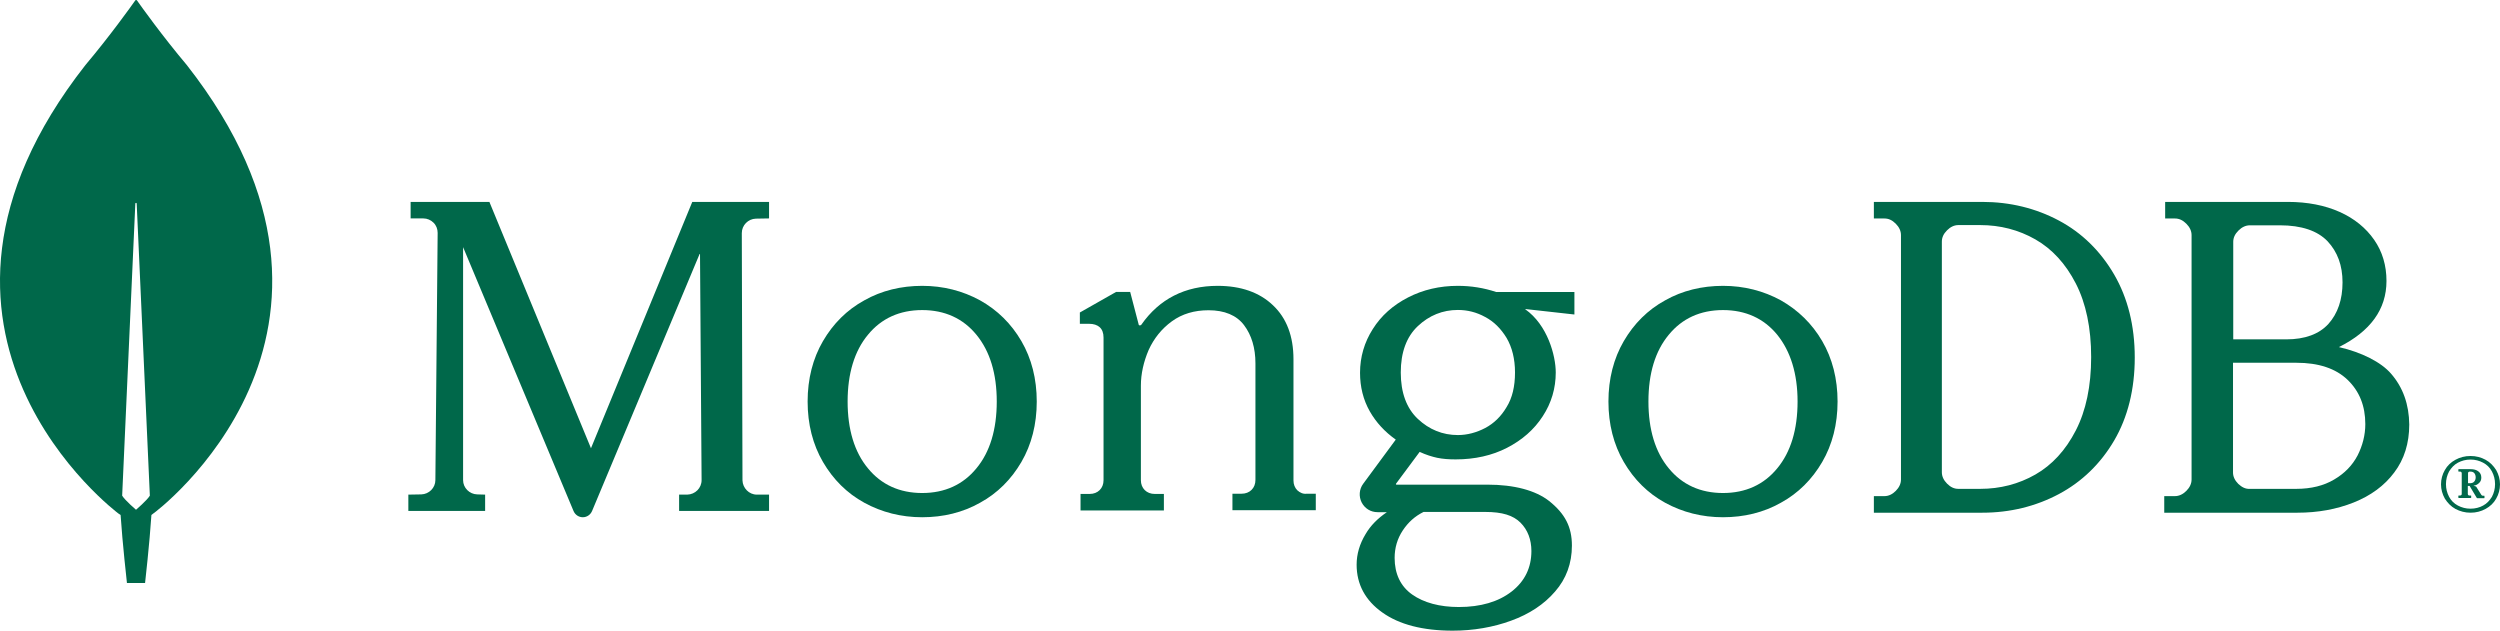
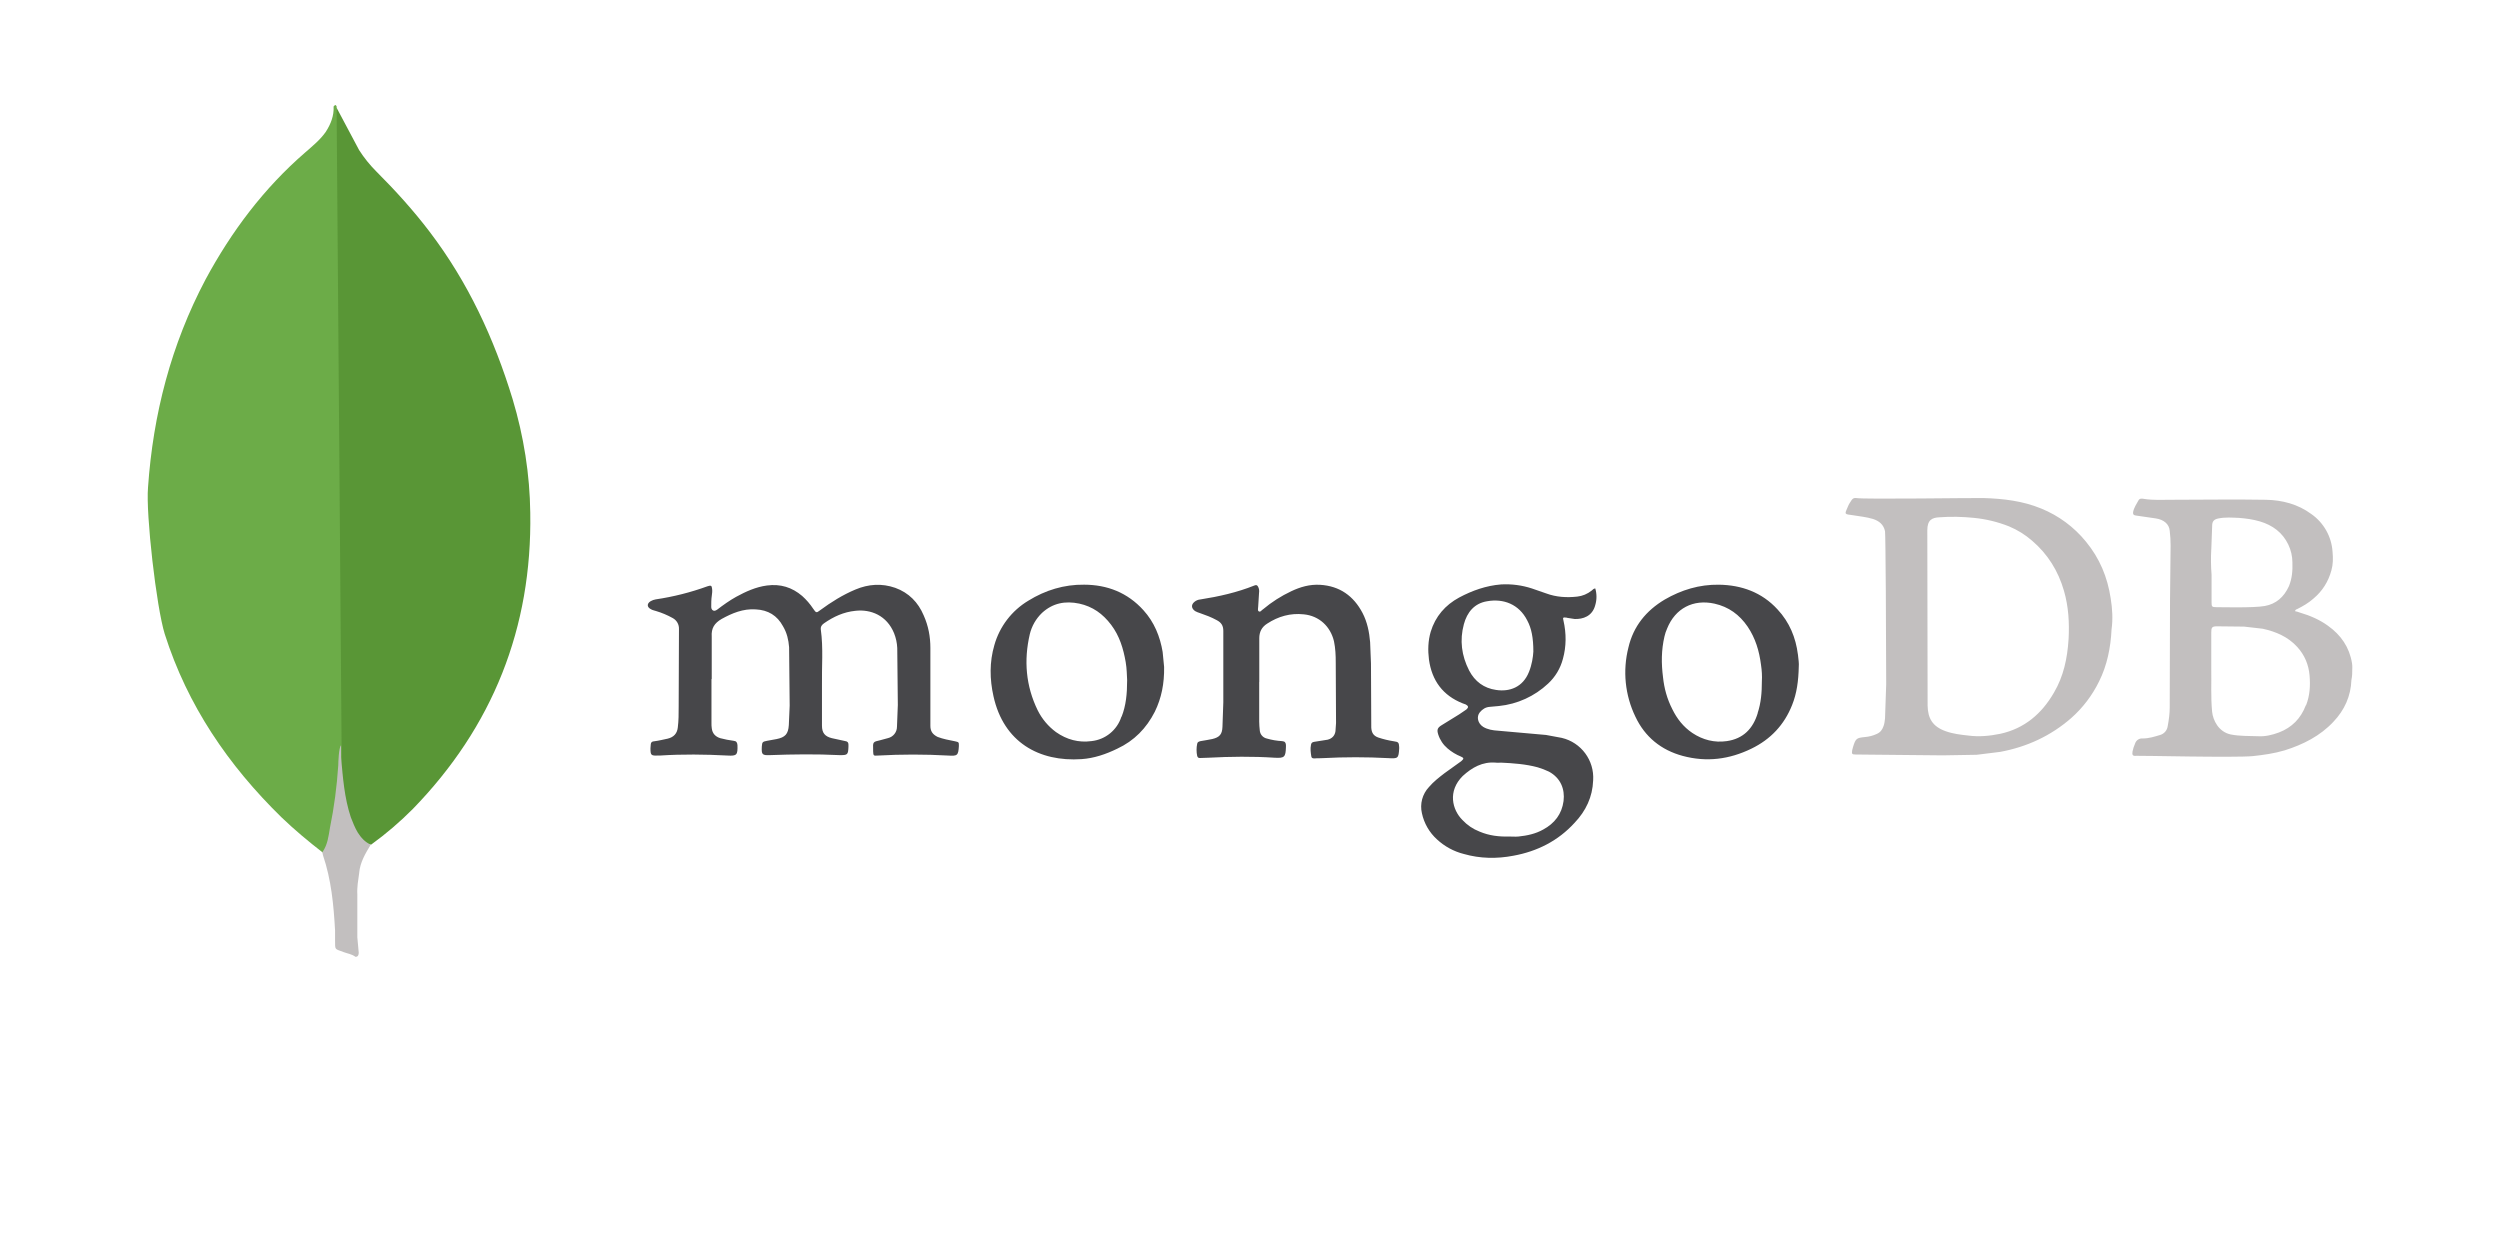
- <svg xmlns="http://www.w3.org/2000/svg" fill="none" height="158.83" viewBox="0 0 1102 278" width="629.605">
-   <g fill="#00684a">
-     <path d="m82.323 28.644c-10.786-12.797-20.074-25.795-21.972-28.494-.2-.2-.499-.2-.699 0-1.898 2.699-11.186 15.697-21.972 28.494-92.582 118.077 14.582 197.762 14.582 197.762l.899.6c.799 12.297 2.796 29.994 2.796 29.994h3.995 3.995s1.998-17.597 2.796-29.994l.899-.7c.1.1 107.263-79.585 14.681-197.662zm-22.372 196.062s-4.794-4.099-6.092-6.199v-.199l5.793-128.576c0-.4.599-.4.599 0l5.793 128.576v.199c-1.298 2.1-6.092 6.199-6.092 6.199z" />
-     <path d="m260.501 197.588-44.656-108.289-.1-.299h-34.744v7.279h5.607c1.702 0 3.304.698 4.506 1.895 1.201 1.197 1.802 2.792 1.802 4.487l-1.001 108.986c0 3.39-2.803 6.182-6.208 6.282l-5.707.1v7.179h33.843v-7.179l-3.505-.1c-3.404-.1-6.208-2.892-6.208-6.282v-102.704l48.662 116.265c.7 1.695 2.302 2.792 4.105 2.792 1.802 0 3.404-1.097 4.105-2.792l47.56-113.673.701 100.112c0 3.49-2.804 6.282-6.308 6.382h-3.605v7.179h39.65v-7.179h-5.407c-3.404 0-6.208-2.892-6.308-6.282l-.3-108.987c0-3.49 2.803-6.282 6.208-6.381l5.807-.1v-7.279h-33.843z" />
-     <path d="m571.869 216.136c-1.105-1.096-1.707-2.59-1.707-4.382v-53.385c0-10.159-3.011-18.127-9.035-23.804-5.922-5.677-14.154-8.565-24.393-8.565-14.356 0-25.699 5.777-33.63 17.131-.1.199-.401.299-.702.299-.302 0-.502-.2-.502-.498l-3.715-14.243h-6.224l-15.961 9.064v4.979h4.116c1.907 0 3.513.498 4.618 1.494 1.104.996 1.706 2.49 1.706 4.582v62.846c0 1.793-.602 3.287-1.706 4.382-1.105 1.096-2.61 1.693-4.417 1.693h-4.016v7.271h36.741v-7.271h-4.015c-1.807 0-3.313-.597-4.417-1.693-1.104-1.095-1.707-2.589-1.707-4.382v-41.632c0-5.279 1.205-10.557 3.414-15.736 2.308-5.08 5.721-9.362 10.239-12.649 4.517-3.287 9.938-4.88 16.162-4.88 7.027 0 12.348 2.191 15.66 6.573 3.313 4.382 5.02 10.059 5.02 16.832v51.392c0 1.793-.603 3.287-1.707 4.383-1.104 1.095-2.61 1.693-4.417 1.693h-4.015v7.27h36.741v-7.27h-4.015c-1.506.199-2.912-.399-4.116-1.494z" />
-     <path d="m907.546 97.212c-10.156-5.408-21.507-8.212-33.754-8.212h-47.792v7.311h4.68c1.792 0 3.385.701 4.978 2.303 1.494 1.502 2.29 3.205 2.29 5.007v107.758c0 1.802-.796 3.505-2.29 5.007-1.493 1.502-3.186 2.303-4.978 2.303h-4.68v7.311h47.792c12.247 0 23.598-2.804 33.754-8.212 10.155-5.408 18.42-13.42 24.394-23.634 5.974-10.215 9.06-22.533 9.06-36.554 0-14.02-3.086-26.238-9.06-36.553-6.074-10.415-14.239-18.427-24.394-23.835zm14.238 60.188c0 12.819-2.29 23.634-6.771 32.347-4.48 8.713-10.455 15.222-17.823 19.428-7.367 4.207-15.532 6.31-24.294 6.31h-9.658c-1.792 0-3.385-.701-4.978-2.304-1.494-1.502-2.29-3.204-2.29-5.007v-101.648c0-1.803.697-3.405 2.29-5.008 1.493-1.502 3.186-2.303 4.978-2.303h9.658c8.762 0 16.927 2.103 24.294 6.309 7.368 4.206 13.343 10.716 17.823 19.429 4.481 8.712 6.771 19.628 6.771 32.447z" />
-     <path d="m1053.97 164.711c-4.42-5.108-12.95-9.414-22.98-11.718 13.85-6.91 20.97-16.624 20.97-29.142 0-6.81-1.8-12.919-5.42-18.127-3.61-5.207-8.73-9.413-15.25-12.318-6.53-2.904-14.16-4.406-22.79-4.406h-54.098v7.311h4.316c1.806 0 3.412.701 5.018 2.303 1.506 1.502 2.309 3.205 2.309 5.007v107.758c0 1.802-.803 3.505-2.309 5.007-1.505 1.502-3.212 2.303-5.018 2.303h-4.718v7.311h58.72c8.93 0 17.26-1.502 24.79-4.507 7.53-3.004 13.55-7.41 17.87-13.219 4.41-5.808 6.62-12.919 6.62-21.131-.1-8.813-2.71-16.324-8.03-22.432zm-67.349 48.57c-1.506-1.502-2.309-3.204-2.309-5.007v-48.37h27.908c9.83 0 17.36 2.503 22.58 7.51 5.22 5.008 7.83 11.517 7.83 19.529 0 4.807-1.21 9.514-3.41 13.82-2.31 4.407-5.73 7.912-10.34 10.616-4.52 2.704-10.14 4.106-16.66 4.106h-20.581c-1.806.1-3.412-.701-5.018-2.204zm-2.208-63.693v-42.962c0-1.803.702-3.405 2.308-5.008 1.506-1.502 3.212-2.303 5.019-2.303h13.25c9.53 0 16.56 2.404 20.98 7.01 4.41 4.707 6.62 10.716 6.62 18.127 0 7.611-2.11 13.72-6.22 18.327-4.12 4.506-10.34 6.809-18.57 6.809z" />
-     <path d="m431.999 132.387c-7.67-4.191-16.236-6.387-25.499-6.387s-17.929 2.096-25.499 6.387c-7.67 4.192-13.746 10.28-18.228 17.965s-6.773 16.668-6.773 26.648 2.291 18.963 6.773 26.648 10.558 13.773 18.228 17.965c7.67 4.191 16.236 6.387 25.499 6.387s17.929-2.096 25.499-6.387c7.67-4.192 13.746-10.28 18.228-17.965s6.773-16.668 6.773-26.648-2.291-18.963-6.773-26.648-10.558-13.673-18.228-17.965zm7.371 44.613c0 12.276-2.988 22.256-8.965 29.442-5.876 7.186-13.944 10.879-23.905 10.879-9.96 0-18.029-3.693-23.905-10.879-5.977-7.186-8.965-17.166-8.965-29.442s2.988-22.256 8.965-29.442c5.876-7.186 13.945-10.879 23.905-10.879 9.961 0 18.029 3.693 23.905 10.879 5.977 7.285 8.965 17.166 8.965 29.442z" />
-     <path d="m784.999 132.387c-7.67-4.191-16.236-6.387-25.499-6.387s-17.929 2.096-25.499 6.387c-7.67 4.192-13.746 10.28-18.228 17.965s-6.773 16.668-6.773 26.648 2.291 18.963 6.773 26.648 10.558 13.773 18.228 17.965c7.67 4.191 16.236 6.387 25.499 6.387s17.929-2.096 25.499-6.387c7.67-4.192 13.746-10.28 18.228-17.965s6.773-16.668 6.773-26.648-2.291-18.963-6.773-26.648-10.658-13.673-18.228-17.965zm7.371 44.613c0 12.276-2.989 22.256-8.965 29.442-5.877 7.186-13.945 10.879-23.905 10.879-9.961 0-18.029-3.693-23.905-10.879-5.977-7.186-8.965-17.166-8.965-29.442 0-12.376 2.988-22.256 8.965-29.442 5.876-7.186 13.944-10.879 23.905-10.879 9.96 0 18.028 3.693 23.905 10.879 5.877 7.285 8.965 17.166 8.965 29.442z" />
-     <path d="m642.64 126c-8.026 0-15.348 1.704-21.969 5.113s-11.837 8.022-15.549 13.937c-3.711 5.815-5.617 12.333-5.617 19.251 0 6.216 1.404 11.931 4.313 17.045 2.809 4.913 6.621 9.023 11.436 12.432l-14.345 19.452c-1.806 2.406-2.006 5.614-.702 8.221 1.404 2.707 4.012 4.312 7.022 4.312h4.113c-4.013 2.707-7.223 5.915-9.43 9.725-2.608 4.312-3.912 8.823-3.912 13.435 0 8.623 3.812 15.742 11.335 21.056 7.424 5.314 17.856 8.021 30.997 8.021 9.129 0 17.856-1.504 25.781-4.412 8.025-2.907 14.545-7.219 19.36-12.833 4.916-5.615 7.424-12.433 7.424-20.254 0-8.221-3.01-14.037-10.032-19.651-6.018-4.713-15.448-7.219-27.185-7.219h-40.125c-.1 0-.201-.101-.201-.101s-.1-.2 0-.3l10.433-14.037c2.809 1.303 5.417 2.105 7.724 2.606 2.407.502 5.116.702 8.125.702 8.427 0 16.051-1.704 22.671-5.113 6.621-3.409 11.938-8.021 15.75-13.937 3.811-5.815 5.717-12.332 5.717-19.25 0-7.42-3.611-20.956-13.442-27.874 0-.1.101-.1.101-.1l21.567 2.406v-9.926h-34.508c-5.417-1.805-11.034-2.707-16.852-2.707zm12.037 62.665c-3.812 2.005-7.925 3.108-12.037 3.108-6.721 0-12.64-2.406-17.656-7.119-5.015-4.712-7.523-11.63-7.523-20.453 0-8.824 2.508-15.742 7.523-20.454 5.016-4.713 10.935-7.119 17.656-7.119 4.213 0 8.225 1.003 12.037 3.108 3.812 2.005 6.922 5.114 9.43 9.224 2.407 4.111 3.711 9.225 3.711 15.241 0 6.116-1.204 11.229-3.711 15.24-2.408 4.11-5.618 7.219-9.43 9.224zm-27.185 36.997h27.185c7.524 0 12.339 1.504 15.549 4.713 3.21 3.208 4.815 7.519 4.815 12.533 0 7.319-2.909 13.335-8.727 17.847-5.819 4.512-13.643 6.818-23.273 6.818-8.427 0-15.449-1.905-20.565-5.515-5.116-3.609-7.724-9.124-7.724-16.142 0-4.412 1.204-8.523 3.612-12.132 2.407-3.61 5.316-6.217 9.128-8.122z" />
-     <path d="m1082.35 224.327c-1.98-1.083-3.47-2.658-4.66-4.528-1.09-1.968-1.69-4.035-1.69-6.299s.6-4.429 1.69-6.299c1.09-1.969 2.68-3.445 4.66-4.528 1.99-1.082 4.17-1.673 6.65-1.673s4.66.591 6.65 1.673c1.98 1.083 3.47 2.658 4.66 4.528 1.09 1.968 1.69 4.035 1.69 6.299s-.6 4.429-1.69 6.299c-1.09 1.969-2.68 3.445-4.66 4.528-1.99 1.082-4.17 1.673-6.65 1.673-2.38 0-4.66-.591-6.65-1.673zm12.21-1.477c1.68-.885 2.88-2.263 3.87-3.838.89-1.673 1.39-3.544 1.39-5.61 0-2.067-.5-3.937-1.39-5.611-.9-1.673-2.19-2.952-3.87-3.838-1.69-.886-3.48-1.378-5.56-1.378s-3.87.492-5.56 1.378c-1.68.886-2.88 2.264-3.87 3.838-.89 1.674-1.39 3.544-1.39 5.611 0 2.066.5 3.937 1.39 5.61.9 1.673 2.19 2.953 3.87 3.838 1.69.886 3.48 1.378 5.56 1.378s3.97-.492 5.56-1.378zm-10.92-3.444v-.886l.2-.099h.6c.19 0 .39-.098.49-.197.2-.196.2-.295.2-.492v-9.153c0-.197-.1-.394-.2-.492-.2-.197-.3-.197-.49-.197h-.6l-.2-.099v-.885l.2-.099h5.16c1.49 0 2.58.295 3.47.984.9.689 1.29 1.575 1.29 2.756 0 .886-.29 1.772-.99 2.362-.69.689-1.49 1.083-2.48 1.182l1.19.393 2.28 3.642c.2.295.4.394.7.394h.59l.1.098v.886l-.1.098h-3.07l-.2-.098-3.18-5.315h-.79v3.543c0 .197.1.394.2.492.2.197.3.197.49.197h.6l.2.099v.886l-.2.098h-5.26zm5.06-6.398c.8 0 1.49-.197 1.89-.689.39-.394.69-1.083.69-1.87 0-.788-.2-1.378-.59-1.87-.4-.492-1-.689-1.69-.689h-.4c-.2 0-.39.098-.49.197-.2.196-.2.295-.2.492v4.429z" />
+ <svg xmlns="http://www.w3.org/2000/svg" width="120" height="60">
+   <path d="M16.147 5.154l1.09 2.05a6.15 6.15 0 0 0 .824 1.024c.913.913 1.782 1.87 2.56 2.895 1.848 2.427 3.095 5.122 3.986 8.04.534 1.782.824 3.608.846 5.456.09 5.523-1.804 10.266-5.634 14.208a16.3 16.3 0 0 1-2.004 1.715c-.38 0-.557-.3-.713-.557-.3-.5-.468-1.047-.557-1.603-.134-.668-.223-1.336-.178-2.027v-.312c-.022-.067-.356-30.732-.223-30.888z" fill="#599636" />
+   <path d="M16.147 5.088c-.045-.09-.09-.022-.134.022.022.445-.134.846-.38 1.225-.267.38-.624.668-.98.98-1.982 1.715-3.54 3.786-4.788 6.102-1.648 3.118-2.516 6.458-2.76 9.977-.11 1.27.4 5.746.802 7.037 1.09 3.43 3.05 6.302 5.6 8.796.624.6 1.292 1.158 1.982 1.692.2 0 .223-.178.267-.312a6.11 6.11 0 0 0 .2-.869c.2-1.113.312-2.227.445-3.34l-.245-31.31z" fill="#6cac48" />
+   <path d="M17.24 41.9c.045-.512.3-.935.557-1.358-.267-.11-.468-.334-.624-.58-.134-.223-.245-.5-.334-.735-.312-.935-.38-1.915-.468-2.873v-.58c-.11.09-.134.846-.134.958-.067 1.024-.2 2.027-.4 3.006-.067.4-.11.802-.356 1.158 0 .045 0 .09.022.156.4 1.18.512 2.383.58 3.608v.445c0 .534-.022.423.423.6.178.067.38.09.557.223.134 0 .156-.11.156-.2l-.067-.735v-2.05c-.022-.356.045-.713.09-1.047z" fill="#c2bfbf" />
+   <g transform="matrix(1.021124 0 0 1.021124 -4.376266 -1.845946)">
+     <path d="M37.73 33.72v2.077a1.45 1.45 0 0 0 .014.246c.027.246.178.396.4.465a4.97 4.97 0 0 0 .63.123c.123.014.164.068.178.2.014.465-.027.52-.478.492-1.052-.055-2.105-.068-3.157 0h-.1c-.328.014-.355-.014-.355-.342 0-.055.014-.123.014-.178 0-.1.068-.15.164-.15.22-.027.424-.082.63-.123.287-.068.45-.246.478-.533.04-.314.04-.642.04-.957l.014-3.662a.56.56 0 0 0-.3-.52 3.89 3.89 0 0 0-.78-.328c-.082-.027-.164-.04-.232-.082-.2-.096-.205-.273-.014-.383.068-.04.15-.068.232-.082a12.42 12.42 0 0 0 2.432-.615c.164-.055.205-.04.22.123.014.1 0 .22-.014.314-.027.178-.027.355-.027.52 0 .068.014.137.082.178s.137 0 .2-.04c.287-.22.574-.424.888-.6.45-.246.93-.465 1.45-.533.63-.082 1.175.082 1.654.492a3.1 3.1 0 0 1 .519.601c.137.2.15.205.328.068.52-.383 1.066-.724 1.654-.97.615-.26 1.244-.3 1.872-.082.642.232 1.08.683 1.34 1.298.22.492.314 1 .314 1.53v3.662c0 .246.1.4.342.52.26.1.547.15.82.205.178.04.178.04.178.22-.027.45-.068.478-.506.45a29.42 29.42 0 0 0-3.293 0c-.22.014-.22.014-.232-.205v-.068c-.014-.37-.014-.37.342-.45l.355-.096a.55.55 0 0 0 .424-.533l.04-1.025-.027-2.678a2.13 2.13 0 0 0-.15-.697c-.342-.834-1.093-1.134-1.818-1.052-.547.055-1.025.273-1.476.588-.096.068-.164.15-.15.287.123.875.04 1.75.055 2.624v1.9c0 .342.137.506.465.588l.63.137c.096.014.15.055.15.164v.1c-.014.383-.04.4-.424.396-1.093-.055-2.187-.04-3.266 0-.37.014-.4-.027-.383-.4.014-.22.04-.232.246-.273l.45-.082c.4-.082.547-.232.574-.656l.04-.916-.027-2.747c-.027-.342-.1-.67-.287-.984-.273-.506-.7-.765-1.285-.793-.588-.04-1.107.178-1.6.45-.342.2-.492.437-.465.834v1.995zm25.747.083v1.927a4.13 4.13 0 0 0 .027.41.42.42 0 0 0 .328.383 3.19 3.19 0 0 0 .724.123c.137.014.164.068.178.178v.096c-.014.478-.068.533-.533.506-1.04-.068-2.077-.055-3.116 0l-.4.014c-.082 0-.1-.04-.123-.096a1.39 1.39 0 0 1 0-.574c.014-.082.068-.1.15-.123.2-.027.37-.068.56-.1.342-.082.465-.22.478-.574l.04-1.148v-3.362c0-.246-.096-.396-.314-.506-.246-.137-.506-.232-.78-.328-.082-.027-.164-.055-.232-.096-.178-.123-.2-.3-.027-.437a.49.49 0 0 1 .273-.11c.875-.137 1.722-.328 2.542-.656.096-.04.137-.014.178.068s.055.178.04.273l-.04.642c0 .082-.04.2.027.232.082.055.137-.068.205-.1a6.09 6.09 0 0 1 1.326-.847c.424-.2.86-.328 1.353-.3.916.055 1.572.52 1.995 1.326.22.424.314.888.355 1.367l.04 1 .014 3.02c.014.232.096.383.328.465a4.47 4.47 0 0 0 .738.178c.22.027.232.068.246.273v.068c-.027.465-.055.478-.52.45a28.59 28.59 0 0 0-3.061 0c-.137.014-.273 0-.4.014-.082 0-.137-.014-.15-.096-.027-.178-.055-.355-.014-.547.014-.082.055-.123.15-.137l.63-.1c.22-.055.342-.2.37-.4l.027-.383-.014-2.856c0-.328-.014-.656-.082-.984-.164-.7-.697-1.2-1.42-1.27-.63-.068-1.2.096-1.722.437-.26.164-.37.396-.37.683v2.064c0-.04 0-.04.014-.04z" fill="#47474a" />
+     <path d="M103.503 29.935c-.15-.998-.52-1.886-1.162-2.665a5.27 5.27 0 0 0-2.105-1.558c-.86-.355-1.777-.465-2.706-.492-.383-.014-5.603.068-5.986 0-.096-.014-.164.014-.22.096-.068.1-.137.205-.178.314-.164.37-.164.342.232.396.328.055.642.082.957.178.287.096.492.26.56.574.027.15.055 4.96.055 7.202l-.055 1.6c-.014.123-.027.246-.068.355-.055.164-.15.3-.314.37a1.62 1.62 0 0 1-.574.15c-.37.04-.424.055-.547.465l-.04.15c-.027.178-.014.205.164.205l4.086.04 1.6-.027 1.107-.137c1.257-.232 2.378-.752 3.334-1.585a5.55 5.55 0 0 0 1.312-1.722c.383-.765.547-1.6.588-2.446.068-.478.04-.97-.04-1.462zm-1.982 1.94c-.055.875-.232 1.722-.683 2.487-.574.998-1.394 1.695-2.528 1.94-.492.1-.984.15-1.5.082-.37-.04-.724-.082-1.066-.205-.615-.22-.834-.6-.847-1.2l-.014-8.24c0-.492.22-.6.574-.615.533-.04 1.08-.027 1.613.027a6.06 6.06 0 0 1 1.654.4 3.98 3.98 0 0 1 1.08.67c.738.63 1.23 1.42 1.5 2.35.22.752.26 1.517.22 2.282zm13.34 1.34c0-.082 0-.15-.014-.232-.123-.752-.52-1.326-1.134-1.763-.396-.287-.847-.478-1.312-.615-.082-.027-.15-.055-.232-.068.014-.068.055-.082.096-.096.273-.137.533-.287.765-.492.424-.355.7-.793.847-1.326.082-.287.082-.574.055-.875a2.35 2.35 0 0 0-.998-1.777c-.63-.465-1.367-.656-2.132-.67-1.476-.027-2.965 0-4.44 0-.424 0-.847.027-1.285-.04-.082-.014-.2-.04-.26.055-.1.178-.22.355-.26.56-.014.096.014.15.123.164l.943.137c.37.055.63.26.656.588a5.78 5.78 0 0 1 .04.683l-.027 2.555-.014 5.056c0 .3-.04.588-.096.888a.5.5 0 0 1-.355.41c-.273.082-.533.164-.82.164a.34.34 0 0 0-.355.232c-.055.123-.1.26-.123.383-.027.164.014.22.178.2.123-.014 4.633.096 5.48.014.506-.055 1-.123 1.503-.273.86-.273 1.654-.67 2.282-1.34.52-.547.82-1.203.847-1.968.04-.178.04-.355.04-.547zm-6.628-5.6l.04-1.093c0-.205.082-.3.287-.342.328-.068.656-.04.984-.027.328.027.642.068.97.164.6.178 1.066.52 1.34 1.093a1.96 1.96 0 0 1 .191.834c.014.383-.014.752-.164 1.12-.232.506-.6.834-1.134.93s-2.05.055-2.282.055c-.205 0-.22-.027-.22-.232V28.83a8.79 8.79 0 0 1-.014-1.203zm4.44 7.352c-.232.615-.656 1.04-1.257 1.27-.328.123-.656.2-1 .178-.424-.014-.847 0-1.27-.082-.574-.123-.834-.67-.875-1.066-.068-.697-.027-1.408-.04-1.927v-1.804c0-.22.027-.287.26-.287l1.285.014.875.1c.615.137 1.175.37 1.613.847.355.383.547.847.588 1.353.04.478.014.943-.164 1.394z" fill="#c2bfbf" />
+     <path d="M77.95 30.85l.355.055c.383.014.834-.123.97-.656a1.38 1.38 0 0 0 0-.78c-.082 0-.123.068-.164.096-.205.164-.437.26-.683.287-.492.055-.984.027-1.462-.15l-.67-.232a3.95 3.95 0 0 0-1.45-.19c-.697.055-1.353.287-1.968.615-.656.355-1.12.888-1.34 1.613-.123.424-.137.86-.082 1.298.137.998.656 1.695 1.585 2.064.055.014.096.04.15.055.123.068.137.137.027.232l-.342.232-.82.506c-.205.123-.232.22-.164.437a1.43 1.43 0 0 0 .437.656 2.28 2.28 0 0 0 .629.383c.15.068.15.1.014.22l-.78.56c-.26.2-.52.4-.738.656a1.35 1.35 0 0 0-.328 1.23 2.31 2.31 0 0 0 .71 1.23 2.9 2.9 0 0 0 1.257.683c.765.22 1.558.232 2.337.082 1.12-.205 2.1-.7 2.87-1.544.533-.56.847-1.216.875-2a1.92 1.92 0 0 0-1.476-1.995l-.738-.137-2.255-.2c-.246-.014-.492-.055-.697-.178-.26-.164-.328-.478-.164-.683.123-.15.273-.246.465-.26l.437-.04a3.96 3.96 0 0 0 2.309-1.052 2.42 2.42 0 0 0 .697-1.162c.164-.588.164-1.2.027-1.8-.04-.15-.027-.164.164-.137zm-3.35 6.807c.082.014.164 0 .246 0 .574.027 1.162.068 1.722.22a3.58 3.58 0 0 1 .533.205c.547.3.752.82.683 1.38-.082.615-.424 1.052-.957 1.34-.355.2-.752.287-1.162.328-.15.014-.287 0-.437 0-.478.014-.943-.04-1.394-.232-.314-.123-.574-.3-.806-.547-.478-.478-.7-1.353.014-2.064.437-.4.93-.683 1.558-.63zm1.558-4.264c-.287.724-.916.943-1.544.847-.574-.082-.998-.396-1.27-.916-.355-.697-.45-1.42-.246-2.173.15-.56.492-.984 1.093-1.08.765-.137 1.5.137 1.886.902.2.37.287.82.287 1.462-.014.26-.068.615-.205.957zm-17.218-.93c-.123-.738-.396-1.408-.902-1.968-.752-.834-1.708-1.2-2.788-1.203-.943-.014-1.83.26-2.624.752a3.56 3.56 0 0 0-1.599 2.091c-.232.793-.22 1.6-.04 2.405.478 2.16 2.146 3.088 4.14 2.952.588-.04 1.148-.232 1.68-.492.793-.37 1.367-.957 1.763-1.736.314-.642.45-1.326.437-2.105l-.068-.697zM57 35.497a1.66 1.66 0 0 1-1.408 1.148c-.6.082-1.162-.068-1.667-.424a2.84 2.84 0 0 1-.861-1.025c-.56-1.148-.656-2.35-.37-3.58a2.05 2.05 0 0 1 .574-.998c.506-.465 1.093-.574 1.75-.437.63.137 1.107.478 1.5.998s.574 1.12.683 1.75c.055.314.055.642.068.847 0 .656-.055 1.2-.26 1.722zm31.8-2.924c-.1-.793-.396-1.517-.957-2.118-.738-.806-1.695-1.148-2.76-1.162-.916-.014-1.763.246-2.542.697-.875.52-1.476 1.257-1.708 2.255a4.77 4.77 0 0 0 .328 3.252c.45.957 1.216 1.572 2.228 1.845 1.12.3 2.187.164 3.225-.342.902-.437 1.544-1.12 1.913-2.05.22-.547.3-1.134.314-1.818.014-.123-.014-.342-.04-.56zm-1.886 2.747c-.22.738-.683 1.216-1.462 1.326-.574.082-1.12-.055-1.613-.383-.424-.287-.724-.67-.943-1.12-.246-.478-.383-.984-.437-1.503-.082-.642-.082-1.27.068-1.913a1.95 1.95 0 0 1 .123-.369c.383-.957 1.23-1.394 2.228-1.175.67.15 1.175.52 1.558 1.08.37.547.547 1.148.63 1.8.04.26.055.533.04.765 0 .533-.04 1.025-.2 1.503z" fill="#47474a" />
  </g>
</svg>
